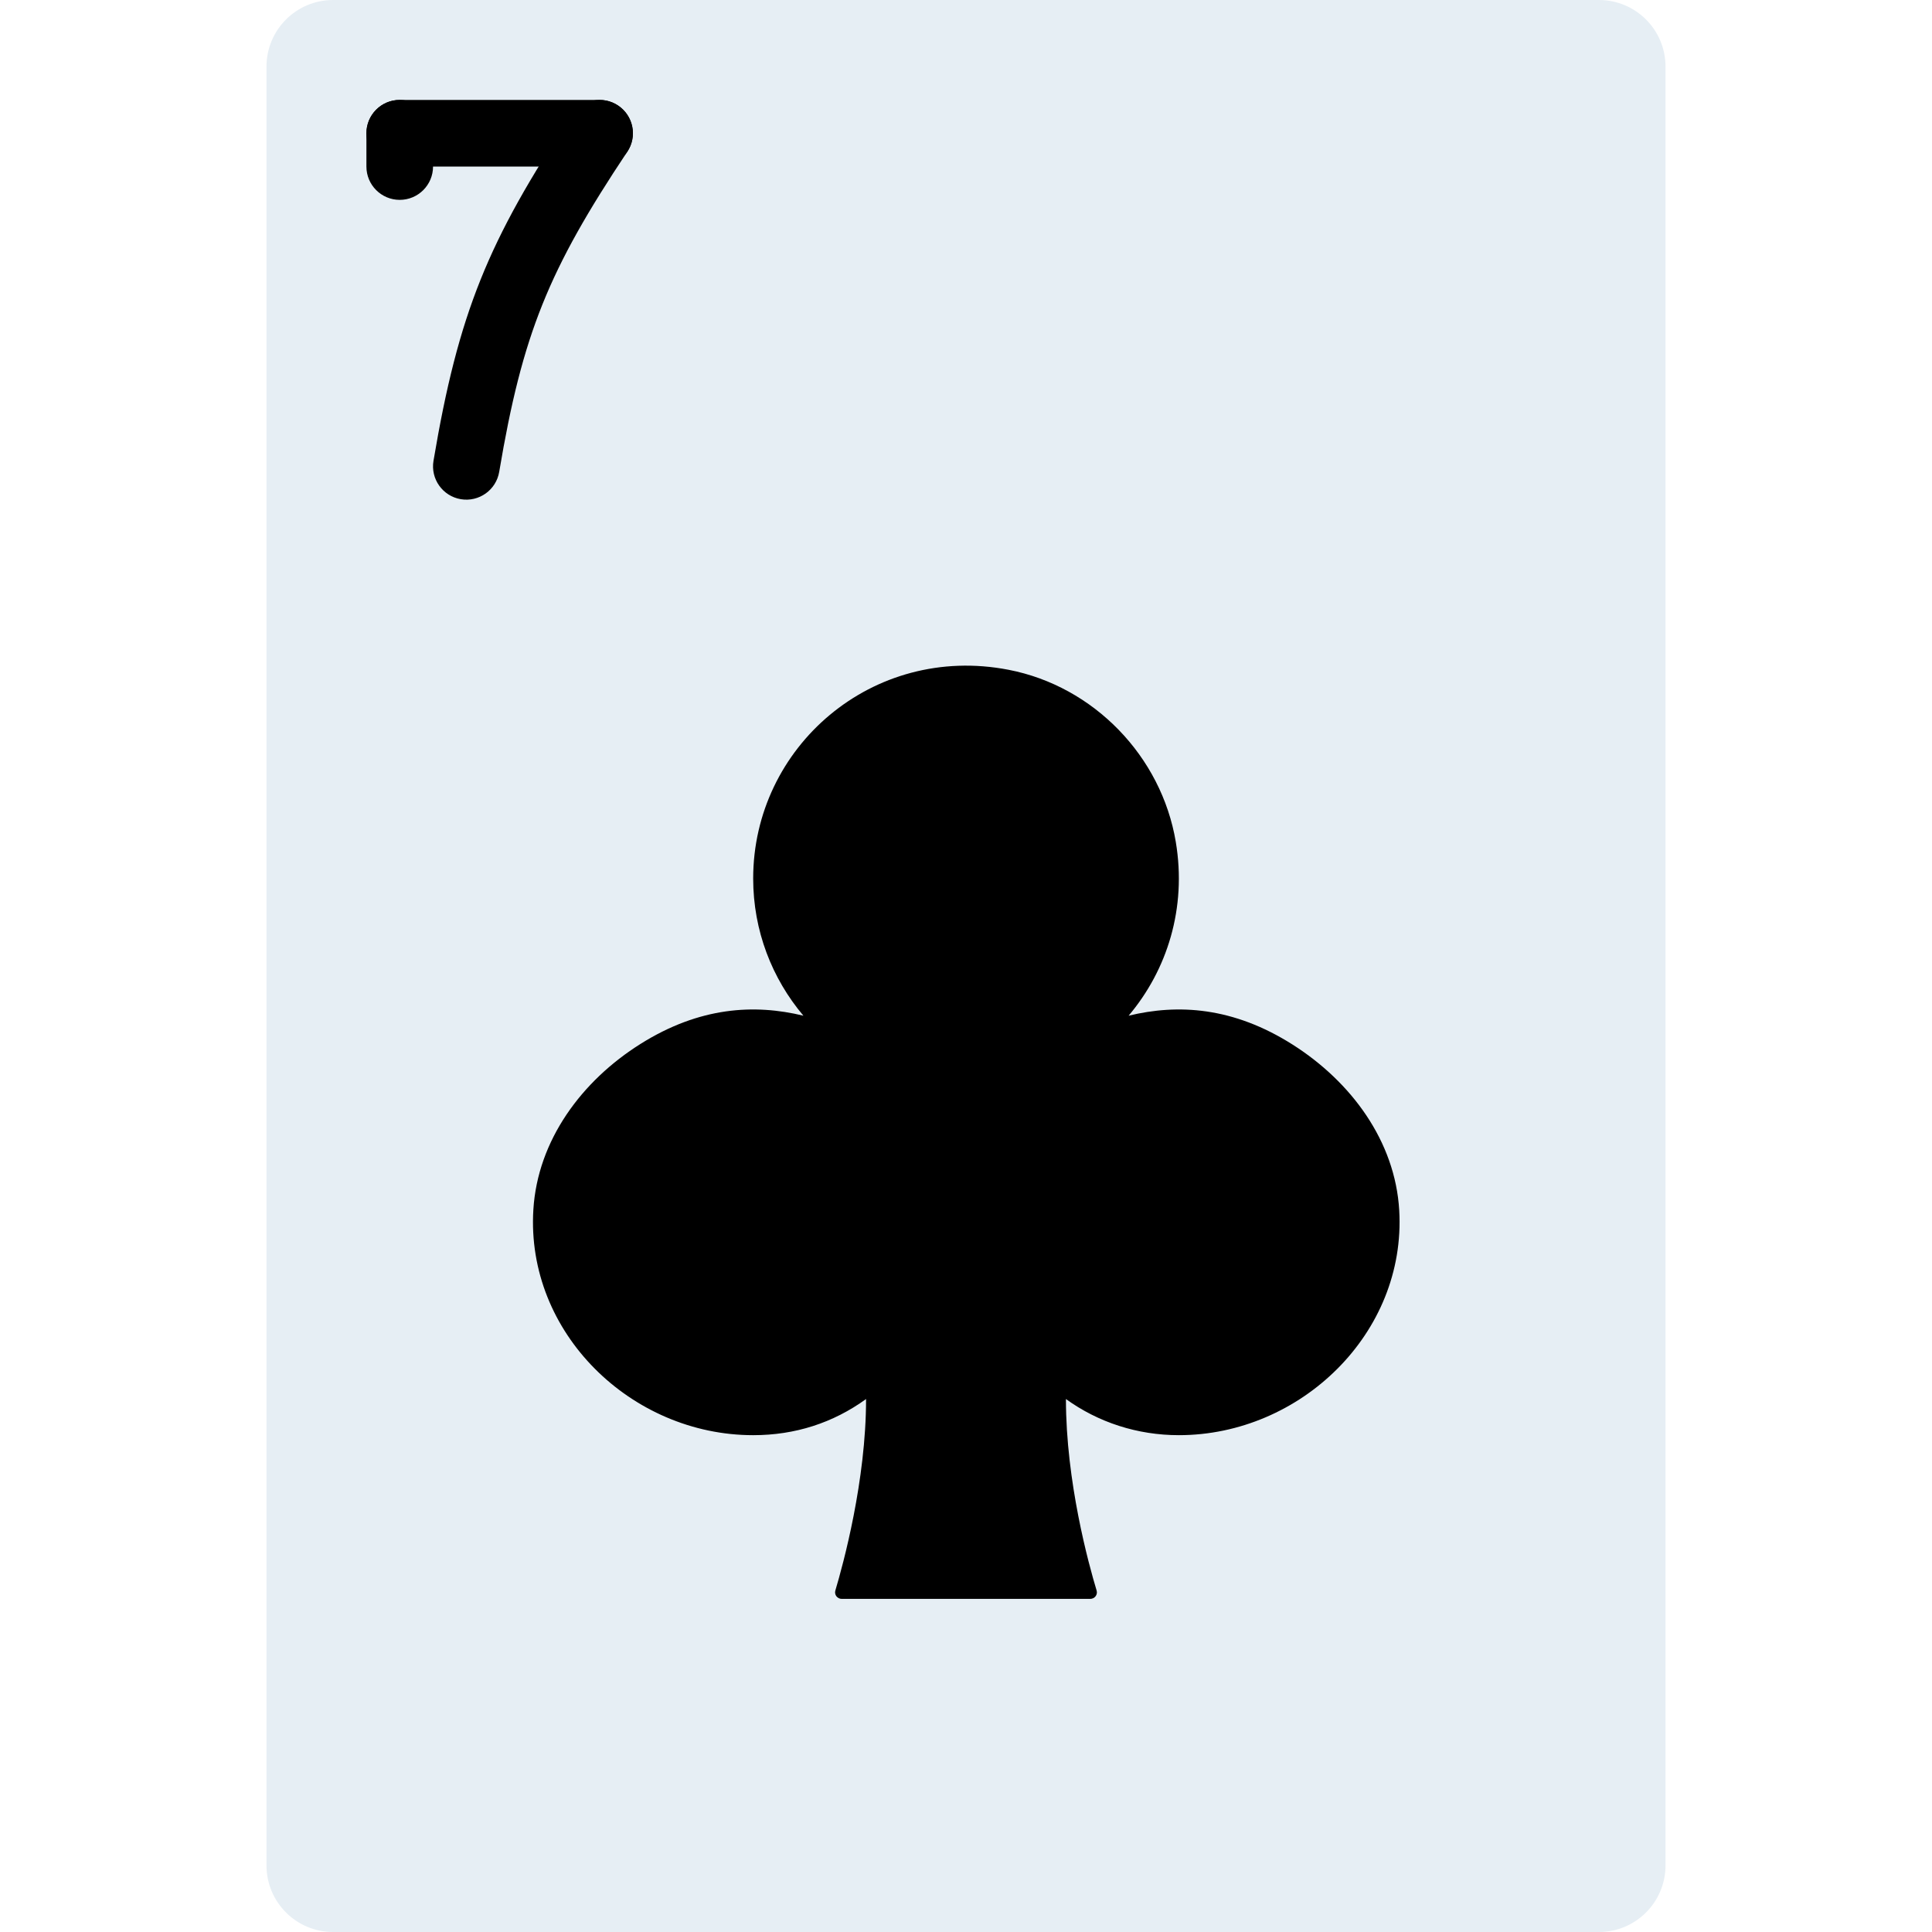
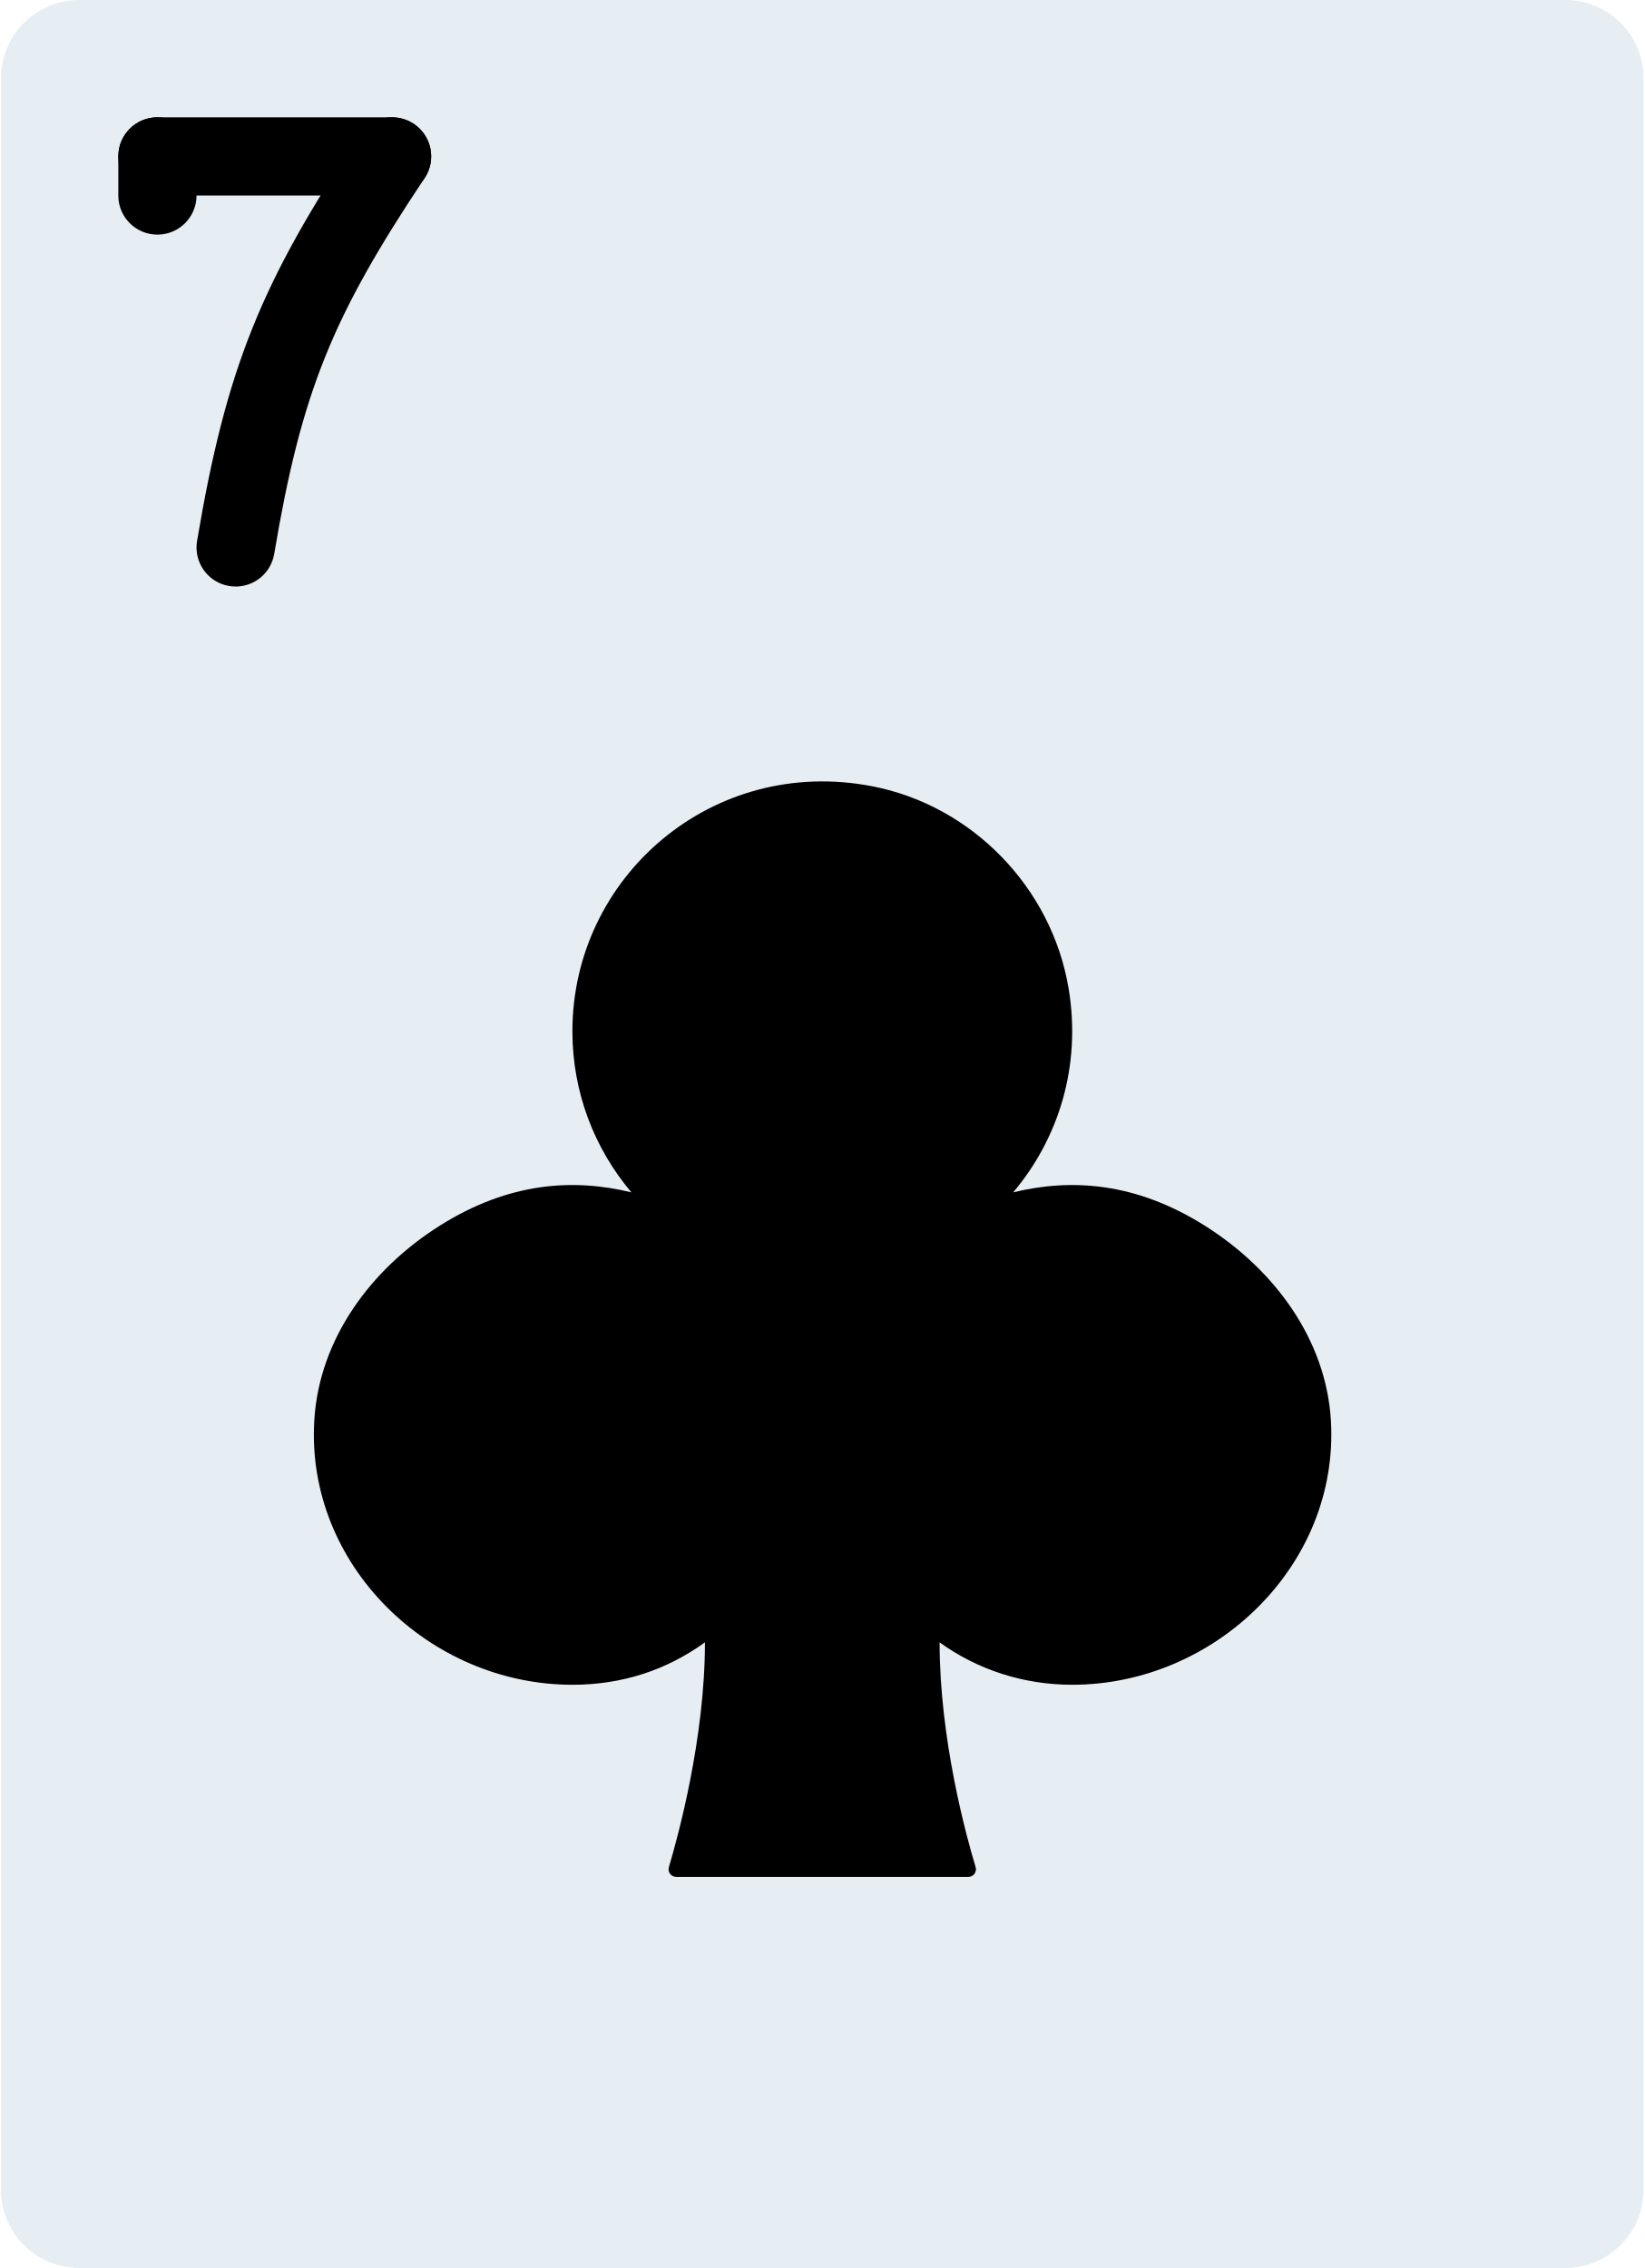
- <svg xmlns="http://www.w3.org/2000/svg" height="800px" width="800px" version="1.1" id="Layer_1" viewBox="0 0 512 512" xml:space="preserve">
-   <g>
-     <path style="fill:#E6EEF4;" d="M423.724,0H88.276c-9.754,0-17.655,7.901-17.655,17.655v476.69c0,9.754,7.901,17.655,17.655,17.655   h335.448c9.754,0,17.655-7.901,17.655-17.655V17.655C441.379,7.901,433.479,0,423.724,0" />
-     <g>
-       <path d="M282.483,370.759c0,21.91,6.038,43.82,8.13,50.732c0.344,1.139-0.521,2.233-1.704,2.233h-65.827    c-1.183,0-2.039-1.095-1.704-2.225c2.074-6.947,8.139-29.096,8.139-50.741c-8.73,6.321-18.803,9.578-29.917,9.578    c-32.274,0-60.275-27.101-58.253-59.78c1.13-18.379,12.835-34.145,28.425-43.926c15.651-9.825,30.164-10.611,43.14-7.459    c-8.298-9.825-13.312-22.502-13.312-36.361c0-34.834,31.576-62.296,67.663-55.314c22.59,4.361,40.536,22.925,44.332,45.612    c2.948,17.602-2.304,33.986-12.5,46.062c13.065-3.169,27.692-2.348,43.467,7.662c15.519,9.852,27.18,25.582,28.248,43.926    c1.889,32.591-26.2,59.577-58.403,59.577C301.444,380.337,291.046,376.947,282.483,370.759" />
-       <path d="M158.897,44.138c4.875,0,8.828-3.952,8.828-8.828s-3.952-8.828-8.828-8.828h-52.966c-4.875,0-8.828,3.952-8.828,8.828    s3.952,8.828,8.828,8.828H158.897z" />
-       <path d="M114.759,35.31c0-4.875-3.952-8.828-8.828-8.828c-4.875,0-8.828,3.952-8.828,8.828v8.828c0,4.875,3.952,8.828,8.828,8.828    c4.875,0,8.828-3.952,8.828-8.828V35.31z" />
-       <path d="M114.881,122.122c-0.809,4.808,2.433,9.361,7.241,10.17s9.361-2.433,10.17-7.241    c6.146-36.533,13.104-53.566,33.951-84.845c2.704-4.057,1.607-9.538-2.45-12.241s-9.538-1.607-12.241,2.45    C129.358,63.714,121.451,83.07,114.881,122.122z" />
-     </g>
-   </g>
+ <svg xmlns="http://www.w3.org/2000/svg" width="580" height="800" viewBox="0 0 580 800" fill="none">
+   <path d="M552.069 0H27.931C12.691 0 0.345 12.345 0.345 27.586V772.414C0.345 787.655 12.691 800 27.931 800H552.069C567.309 800 579.655 787.655 579.655 772.414V27.586C579.655 12.345 567.311 0 552.069 0Z" fill="#E6EEF4" />
+   <path d="M331.38 579.311C331.38 613.545 340.814 647.78 344.083 658.58C344.62 660.359 343.269 662.069 341.42 662.069H238.565C236.717 662.069 235.38 660.358 235.903 658.592C239.144 647.738 248.62 613.13 248.62 579.309C234.98 589.186 219.24 594.275 201.875 594.275C151.447 594.275 107.695 551.93 110.855 500.869C112.62 472.152 130.909 447.517 155.269 432.234C179.723 416.883 202.4 415.655 222.675 420.58C209.709 405.228 201.875 385.42 201.875 363.766C201.875 309.338 251.212 266.428 307.598 277.338C342.895 284.152 370.936 313.158 376.867 348.606C381.473 376.109 373.267 401.709 357.336 420.578C377.75 415.627 400.605 416.909 425.253 432.55C449.501 447.944 467.722 472.522 469.39 501.184C472.342 552.108 428.453 594.273 378.136 594.273C361.006 594.277 344.759 588.98 331.38 579.311Z" fill="black" />
+   <path d="M138.276 68.966C145.893 68.966 152.07 62.791 152.07 55.172C152.07 47.553 145.895 41.378 138.276 41.378H55.517C47.9 41.378 41.723 47.553 41.723 55.172C41.723 62.791 47.898 68.966 55.517 68.966H138.276Z" fill="black" />
+   <path d="M69.311 55.172C69.311 47.555 63.136 41.378 55.517 41.378C47.9 41.378 41.723 47.553 41.723 55.172V68.966C41.723 76.583 47.898 82.759 55.517 82.759C63.134 82.759 69.311 76.584 69.311 68.966V55.172Z" fill="black" />
+   <path d="M69.501 190.816C68.237 198.328 73.303 205.442 80.816 206.706C88.328 207.97 95.442 202.905 96.706 195.392C106.309 138.309 117.181 111.695 149.755 62.822C153.98 56.483 152.266 47.919 145.926 43.695C139.587 39.472 131.023 41.184 126.8 47.523C92.122 99.553 79.767 129.797 69.501 190.816Z" fill="black" />
</svg>
